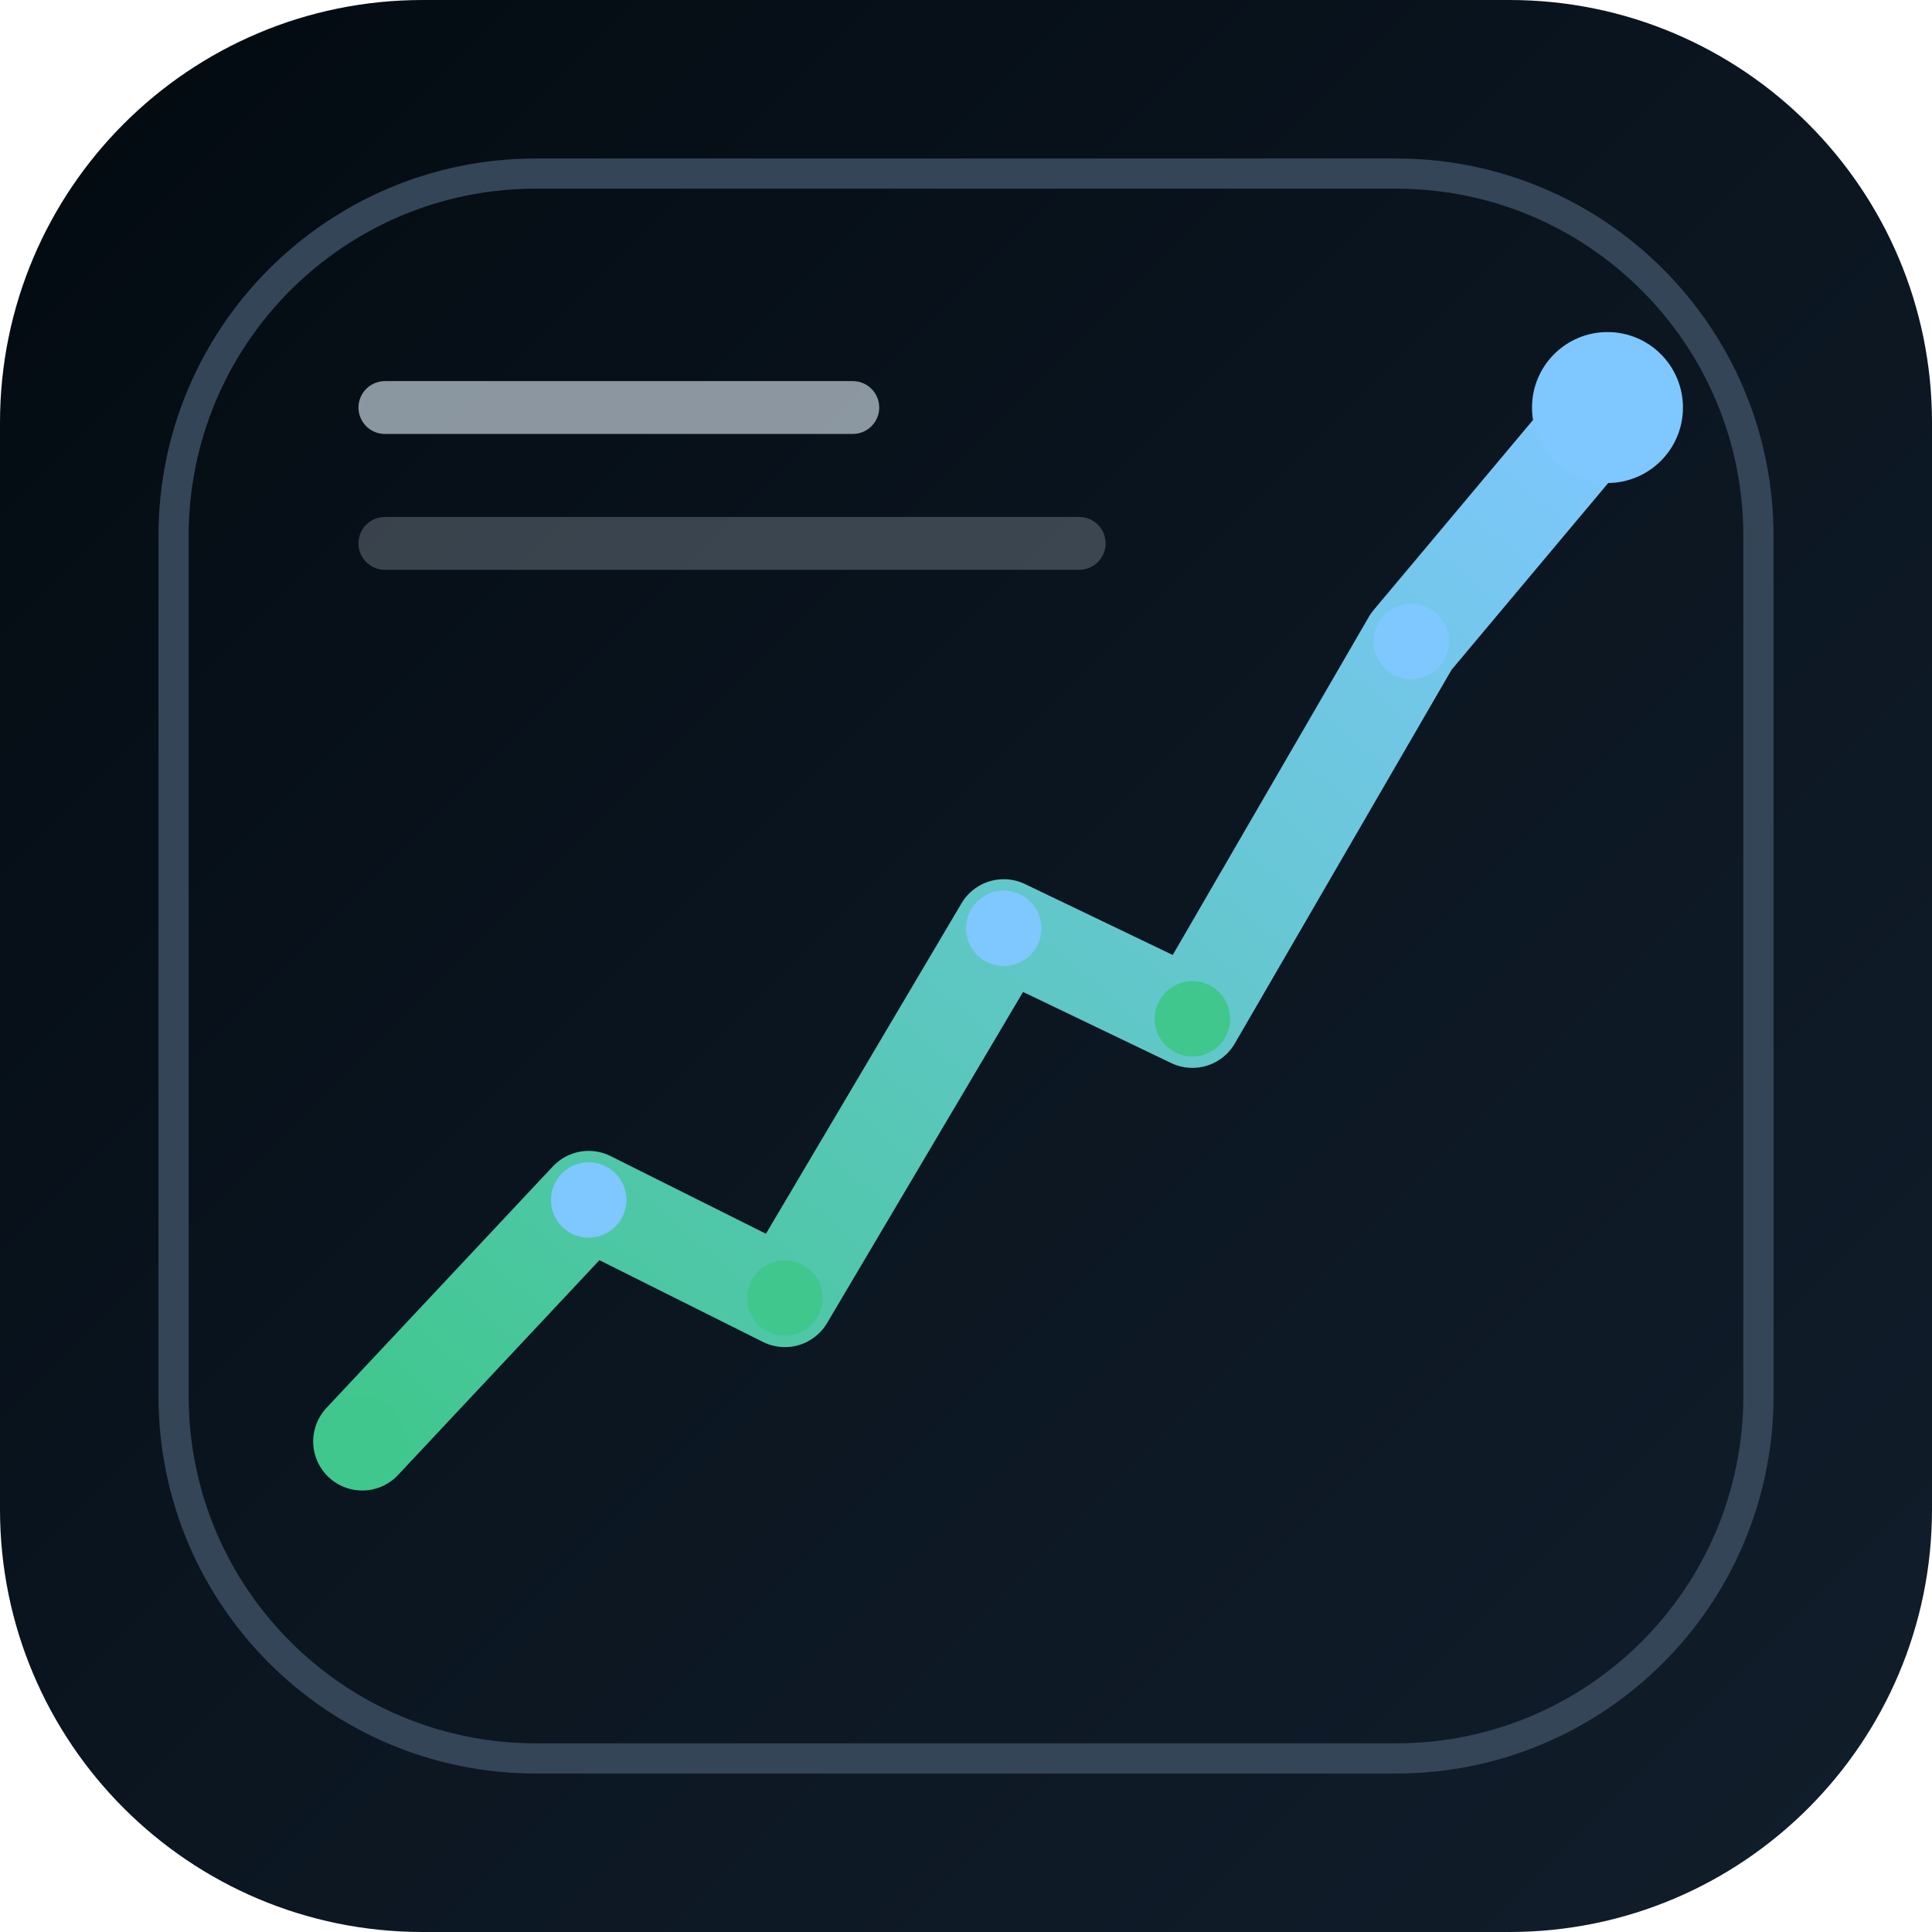
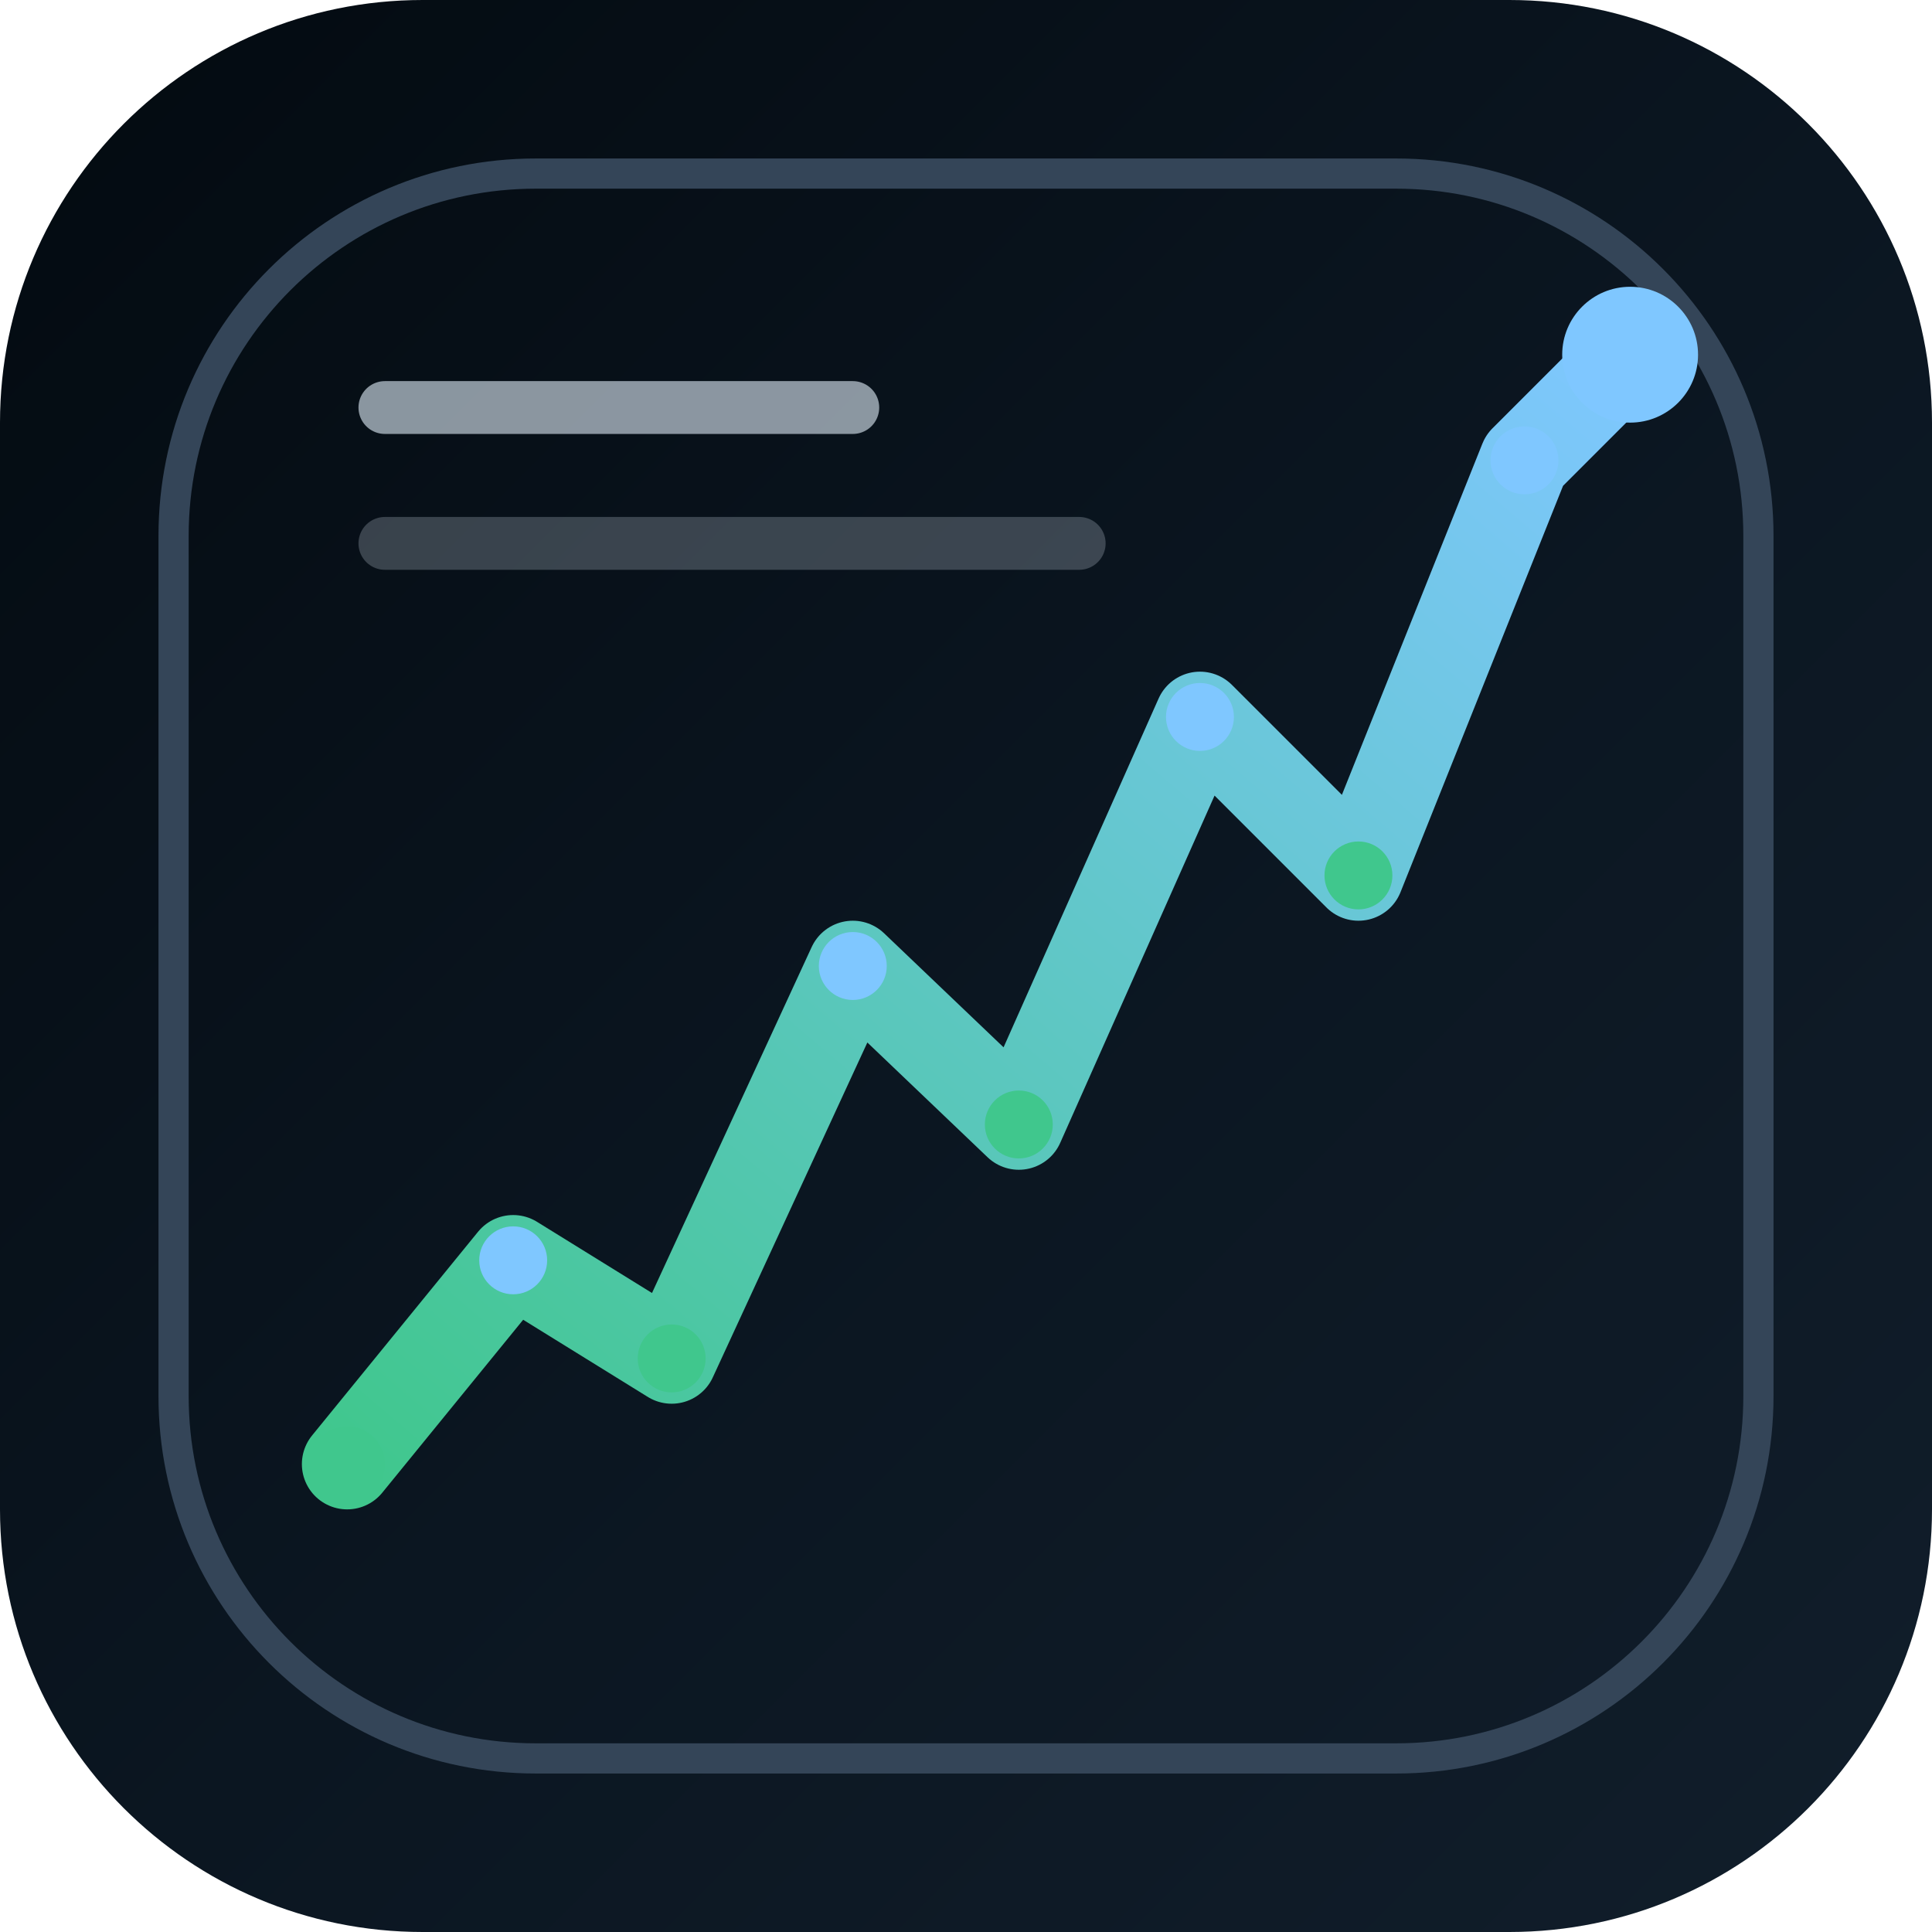
<svg xmlns="http://www.w3.org/2000/svg" viewBox="0 0 512 512">
  <defs>
    <linearGradient id="bg" x1="0" y1="0" x2="1" y2="1">
      <stop offset="0%" stop-color="#030a10" />
      <stop offset="52%" stop-color="#0b1621" />
      <stop offset="100%" stop-color="#111e2b" />
    </linearGradient>
    <linearGradient id="line" x1="0" y1="1" x2="1" y2="0">
      <stop offset="0%" stop-color="#40c78d" />
      <stop offset="100%" stop-color="#7fc7ff" />
    </linearGradient>
  </defs>
  <rect width="512" height="512" rx="112" fill="url(#bg)" />
  <rect x="46" y="46" width="420" height="420" rx="96" fill="none" stroke="#344558" stroke-width="8" />
-   <path d="M96 382 L156 318 L208 344 L266 246 L316 270 L374 170 L426 108" fill="none" stroke="url(#line)" stroke-width="26" stroke-linecap="round" stroke-linejoin="round" />
-   <circle cx="96" cy="382" r="12" fill="#40c78d" />
-   <circle cx="156" cy="318" r="10" fill="#7fc7ff" />
-   <circle cx="208" cy="344" r="10" fill="#40c78d" />
-   <circle cx="266" cy="246" r="10" fill="#7fc7ff" />
-   <circle cx="316" cy="270" r="10" fill="#40c78d" />
-   <circle cx="374" cy="170" r="10" fill="#7fc7ff" />
-   <circle cx="426" cy="108" r="20" fill="#7fc7ff" />
+   <path d="M92 388 L136 334 L178 360 L226 256 L270 298 L318 190 L360 232 L404 122 L432 94" fill="none" stroke="url(#line)" stroke-width="24" stroke-linecap="round" stroke-linejoin="round" />
+   <circle cx="92" cy="388" r="10" fill="#40c78d" />
+   <circle cx="136" cy="334" r="9" fill="#7fc7ff" />
+   <circle cx="178" cy="360" r="9" fill="#40c78d" />
+   <circle cx="226" cy="256" r="9" fill="#7fc7ff" />
+   <circle cx="270" cy="298" r="9" fill="#40c78d" />
+   <circle cx="318" cy="190" r="9" fill="#7fc7ff" />
+   <circle cx="360" cy="232" r="9" fill="#40c78d" />
+   <circle cx="404" cy="122" r="9" fill="#7fc7ff" />
+   <circle cx="432" cy="94" r="18" fill="#7fc7ff" />
  <path d="M102 108 H226" stroke="#dbe8f3" stroke-opacity=".62" stroke-width="14" stroke-linecap="round" />
  <path d="M102 144 H286" stroke="#dbe8f3" stroke-opacity=".24" stroke-width="14" stroke-linecap="round" />
</svg>
